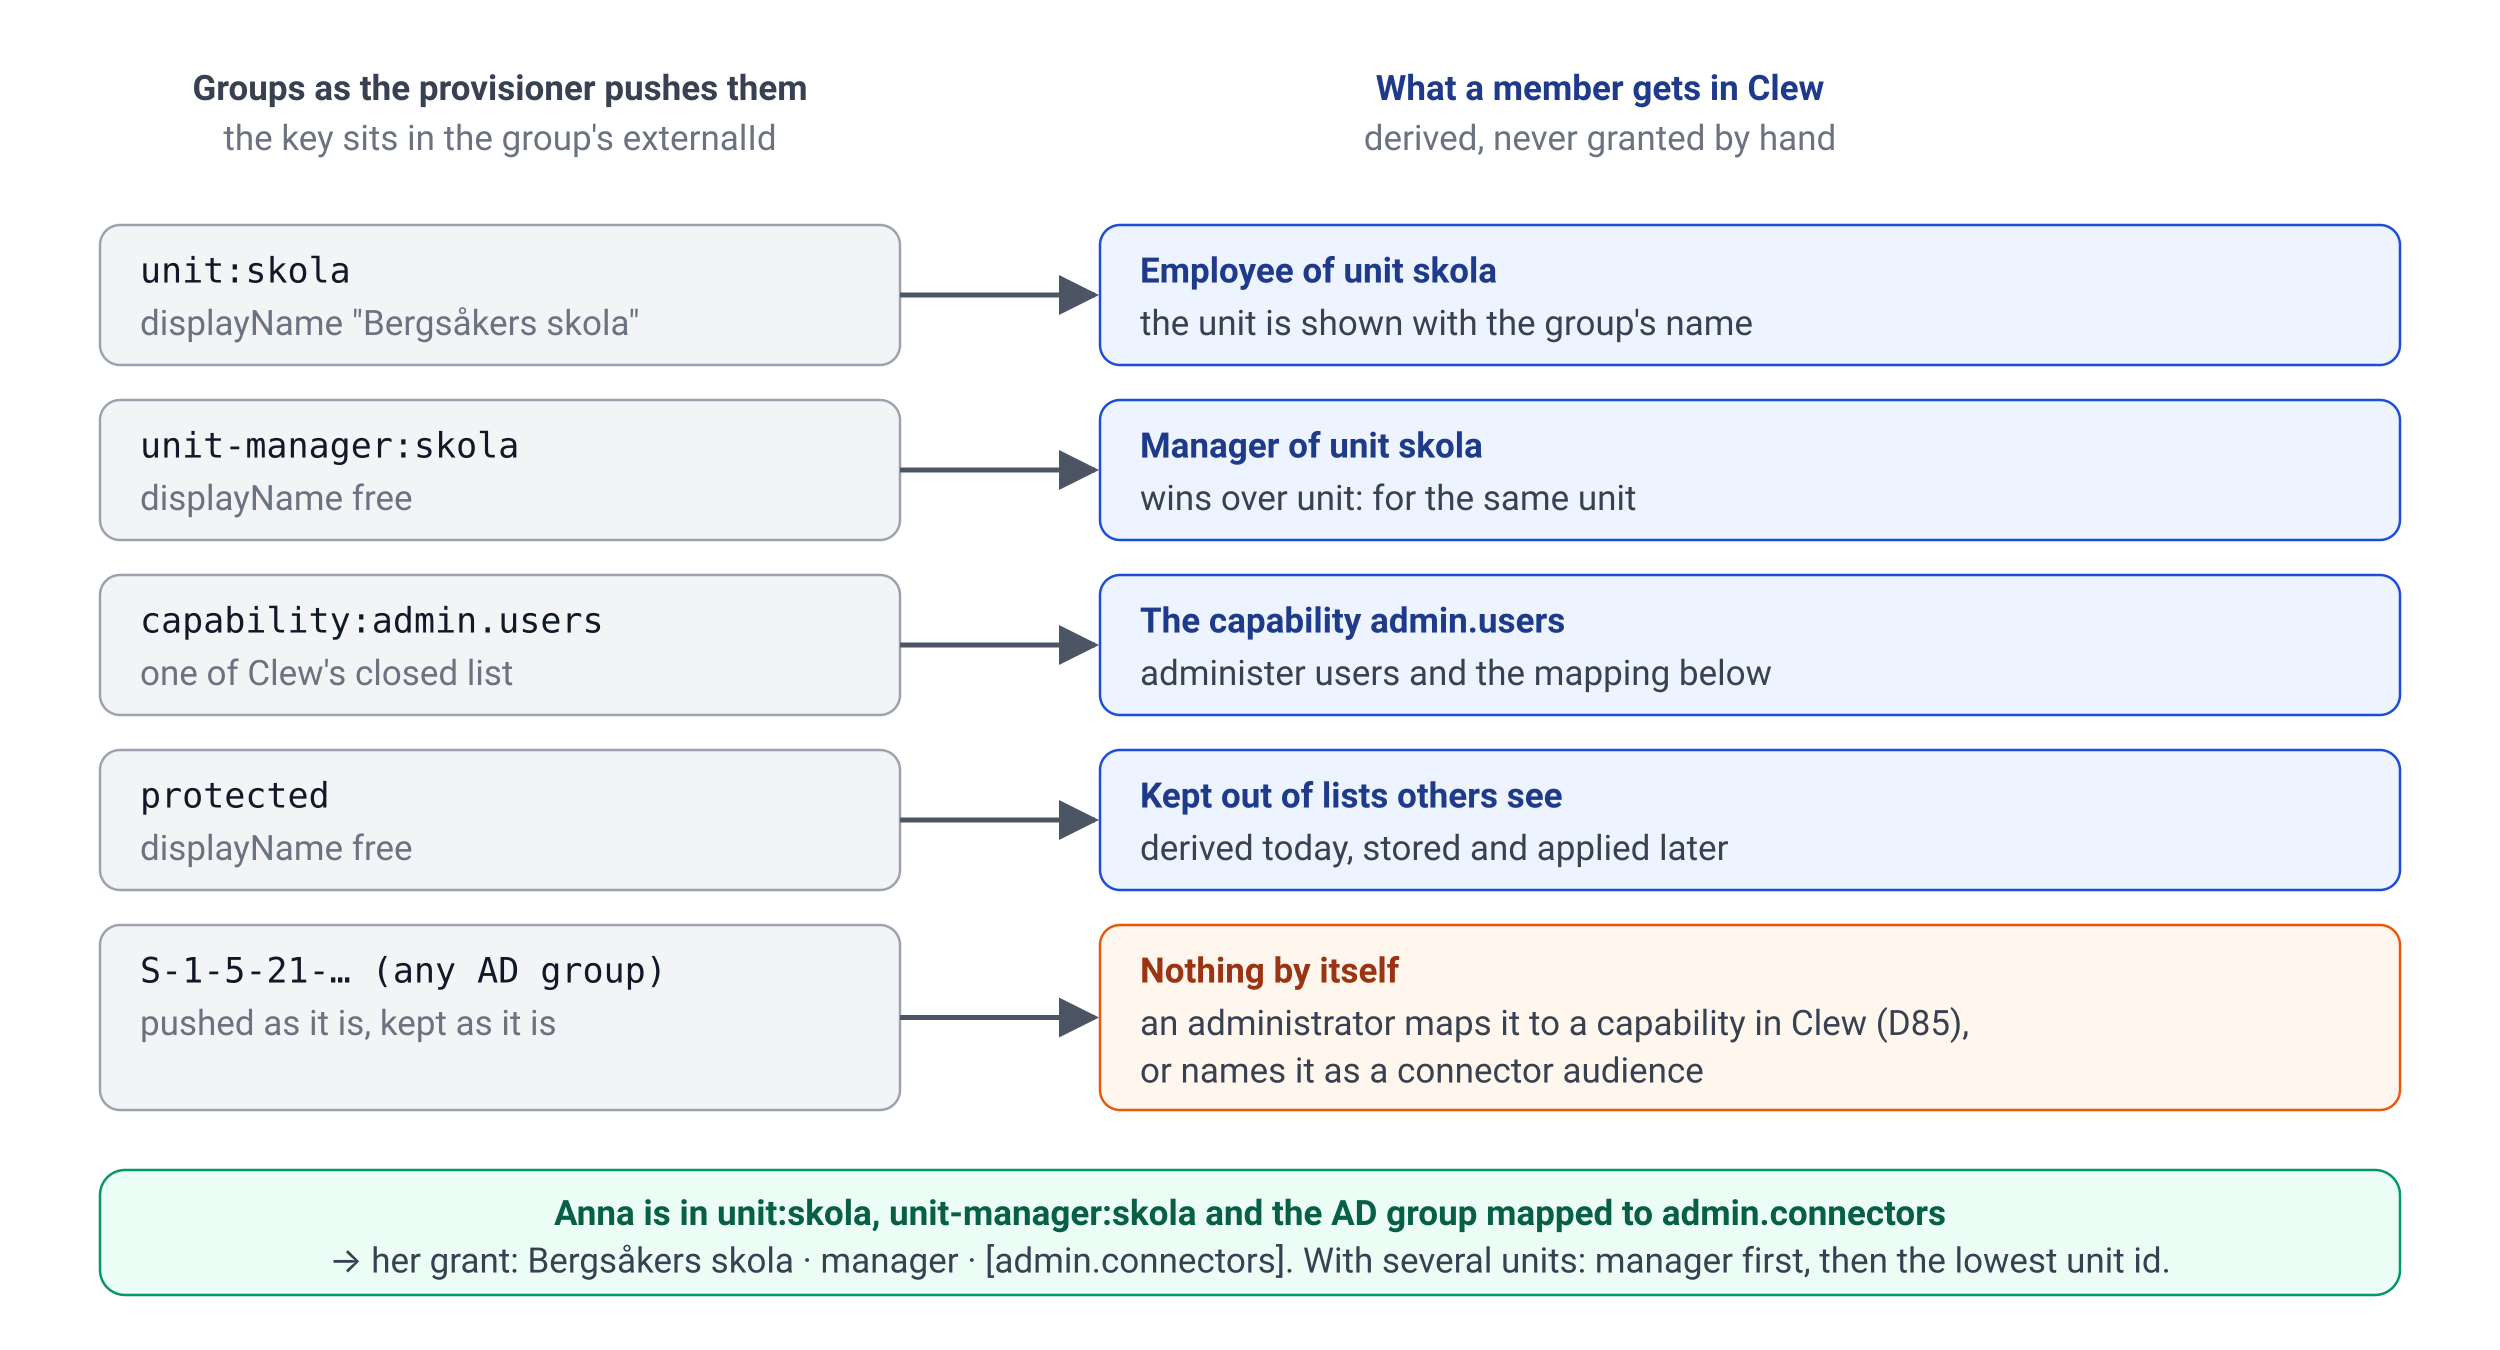
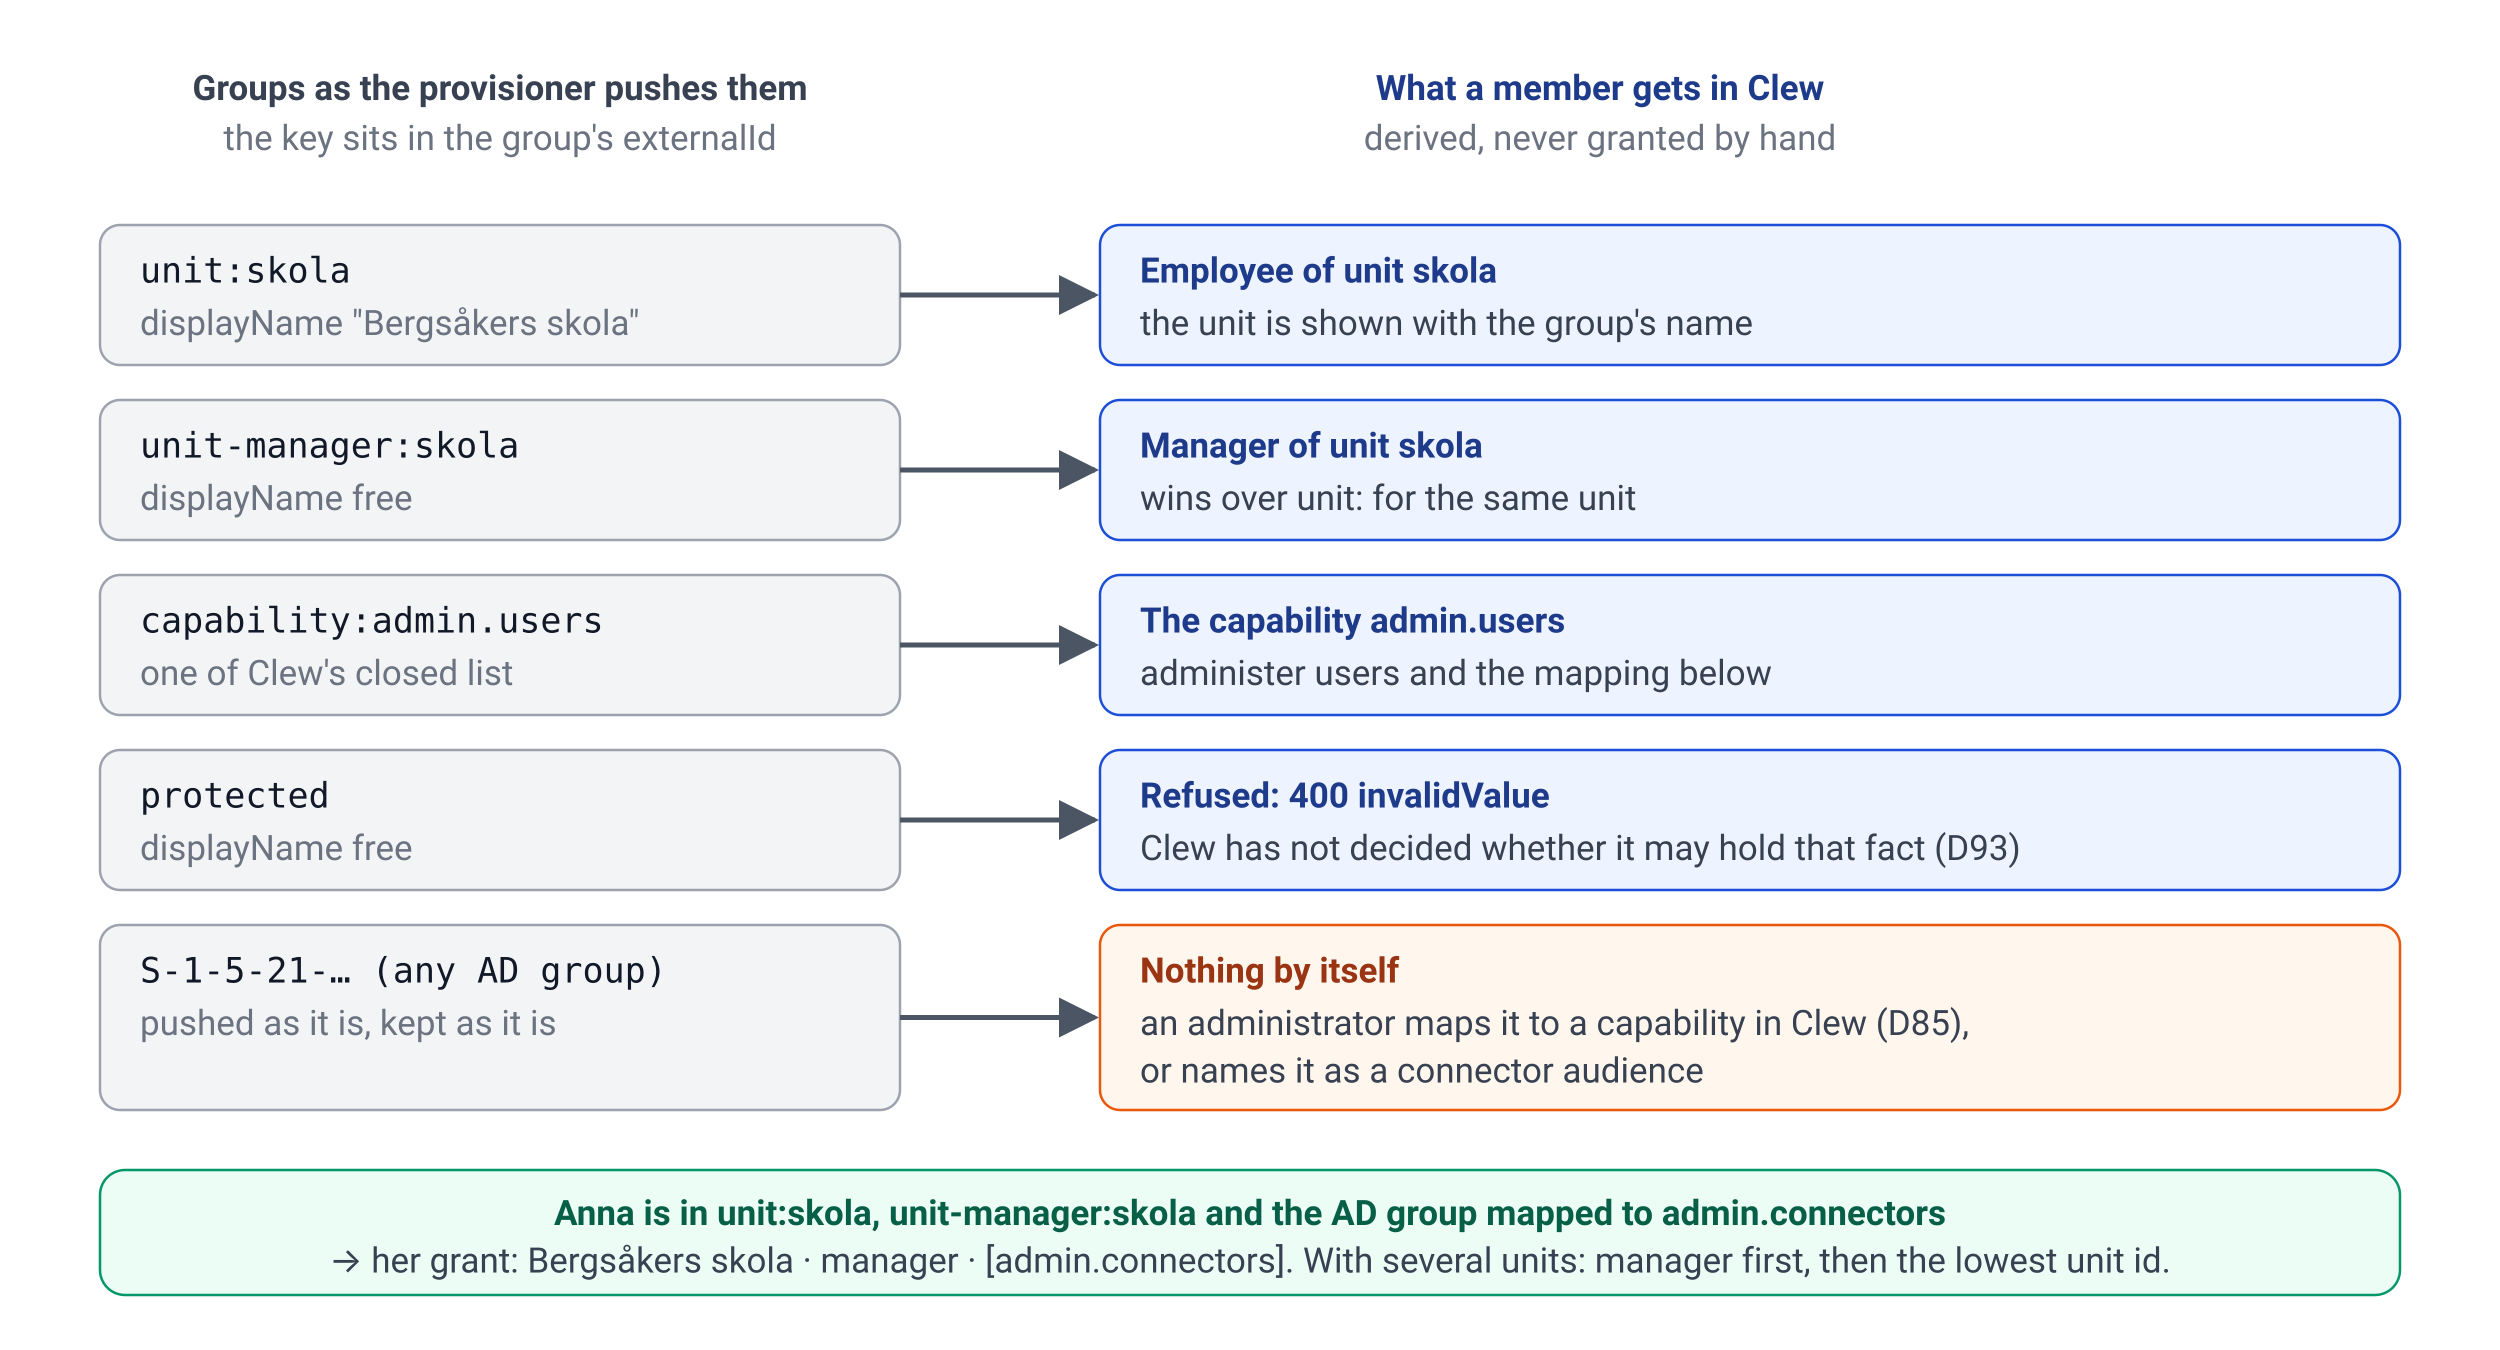
<svg xmlns="http://www.w3.org/2000/svg" width="1000" height="540" viewBox="0 0 1000 540" font-family="system-ui, -apple-system, Segoe UI, Roboto, sans-serif" font-size="14">
  <defs>
    <marker id="arrow" viewBox="0 0 10 10" refX="9" refY="5" markerWidth="8" markerHeight="8" orient="auto-start-reverse">
      <path d="M 0 0 L 10 5 L 0 10 z" fill="#4b5563" />
    </marker>
  </defs>
  <rect width="1000" height="540" fill="#ffffff" />
  <text x="200" y="40" text-anchor="middle" font-weight="600" fill="#374151">Groups as the provisioner pushes them</text>
  <text x="200" y="60" text-anchor="middle" fill="#6b7280">the key sits in the group's externalId</text>
  <text x="640" y="40" text-anchor="middle" font-weight="600" fill="#1e3a8a">What a member gets in Clew</text>
  <text x="640" y="60" text-anchor="middle" fill="#6b7280">derived, never granted by hand</text>
  <g>
    <rect x="40" y="90" width="320" height="56" rx="8" fill="#f3f4f6" stroke="#9ca3af" />
    <text x="56" y="113" font-family="ui-monospace, SFMono-Regular, Menlo, monospace" fill="#111827">unit:skola</text>
    <text x="56" y="134" fill="#6b7280">displayName "Bergsåkers skola"</text>
    <line x1="360" y1="118" x2="438" y2="118" stroke="#4b5563" stroke-width="2" marker-end="url(#arrow)" />
    <rect x="440" y="90" width="520" height="56" rx="8" fill="#eef4ff" stroke="#1d4ed8" />
    <text x="456" y="113" font-weight="600" fill="#1e3a8a">Employee of unit skola</text>
    <text x="456" y="134" fill="#374151">the unit is shown with the group's name</text>
  </g>
  <g>
    <rect x="40" y="160" width="320" height="56" rx="8" fill="#f3f4f6" stroke="#9ca3af" />
    <text x="56" y="183" font-family="ui-monospace, SFMono-Regular, Menlo, monospace" fill="#111827">unit-manager:skola</text>
    <text x="56" y="204" fill="#6b7280">displayName free</text>
    <line x1="360" y1="188" x2="438" y2="188" stroke="#4b5563" stroke-width="2" marker-end="url(#arrow)" />
    <rect x="440" y="160" width="520" height="56" rx="8" fill="#eef4ff" stroke="#1d4ed8" />
    <text x="456" y="183" font-weight="600" fill="#1e3a8a">Manager of unit skola</text>
    <text x="456" y="204" fill="#374151">wins over unit: for the same unit</text>
  </g>
  <g>
    <rect x="40" y="230" width="320" height="56" rx="8" fill="#f3f4f6" stroke="#9ca3af" />
    <text x="56" y="253" font-family="ui-monospace, SFMono-Regular, Menlo, monospace" fill="#111827">capability:admin.users</text>
    <text x="56" y="274" fill="#6b7280">one of Clew's closed list</text>
    <line x1="360" y1="258" x2="438" y2="258" stroke="#4b5563" stroke-width="2" marker-end="url(#arrow)" />
    <rect x="440" y="230" width="520" height="56" rx="8" fill="#eef4ff" stroke="#1d4ed8" />
    <text x="456" y="253" font-weight="600" fill="#1e3a8a">The capability admin.users</text>
    <text x="456" y="274" fill="#374151">administer users and the mapping below</text>
  </g>
  <g>
    <rect x="40" y="300" width="320" height="56" rx="8" fill="#f3f4f6" stroke="#9ca3af" />
    <text x="56" y="323" font-family="ui-monospace, SFMono-Regular, Menlo, monospace" fill="#111827">protected</text>
    <text x="56" y="344" fill="#6b7280">displayName free</text>
    <line x1="360" y1="328" x2="438" y2="328" stroke="#4b5563" stroke-width="2" marker-end="url(#arrow)" />
    <rect x="440" y="300" width="520" height="56" rx="8" fill="#eef4ff" stroke="#1d4ed8" />
-     <text x="456" y="323" font-weight="600" fill="#1e3a8a">Kept out of lists others see</text>
-     <text x="456" y="344" fill="#374151">derived today, stored and applied later</text>
+     <text x="456" y="323" font-weight="600" fill="#1e3a8a">Refused: 400 invalidValue</text>
+     <text x="456" y="344" fill="#374151">Clew has not decided whether it may hold that fact (D93)</text>
  </g>
  <g>
    <rect x="40" y="370" width="320" height="74" rx="8" fill="#f3f4f6" stroke="#9ca3af" />
    <text x="56" y="393" font-family="ui-monospace, SFMono-Regular, Menlo, monospace" fill="#111827">S-1-5-21-… (any AD group)</text>
    <text x="56" y="414" fill="#6b7280">pushed as it is, kept as it is</text>
    <line x1="360" y1="407" x2="438" y2="407" stroke="#4b5563" stroke-width="2" marker-end="url(#arrow)" />
    <rect x="440" y="370" width="520" height="74" rx="8" fill="#fff7ed" stroke="#ea580c" />
    <text x="456" y="393" font-weight="600" fill="#9a3412">Nothing by itself</text>
    <text x="456" y="414" fill="#374151">an administrator maps it to a capability in Clew (D85),</text>
    <text x="456" y="433" fill="#374151">or names it as a connector audience</text>
  </g>
  <rect x="40" y="468" width="920" height="50" rx="10" fill="#ecfdf5" stroke="#059669" />
  <text x="500" y="490" text-anchor="middle" font-weight="600" fill="#065f46">Anna is in unit:skola, unit-manager:skola and the AD group mapped to admin.connectors</text>
  <text x="500" y="509" text-anchor="middle" fill="#374151">→ her grant: Bergsåkers skola · manager · [admin.connectors]. With several units: manager first, then the lowest unit id.</text>
</svg>
